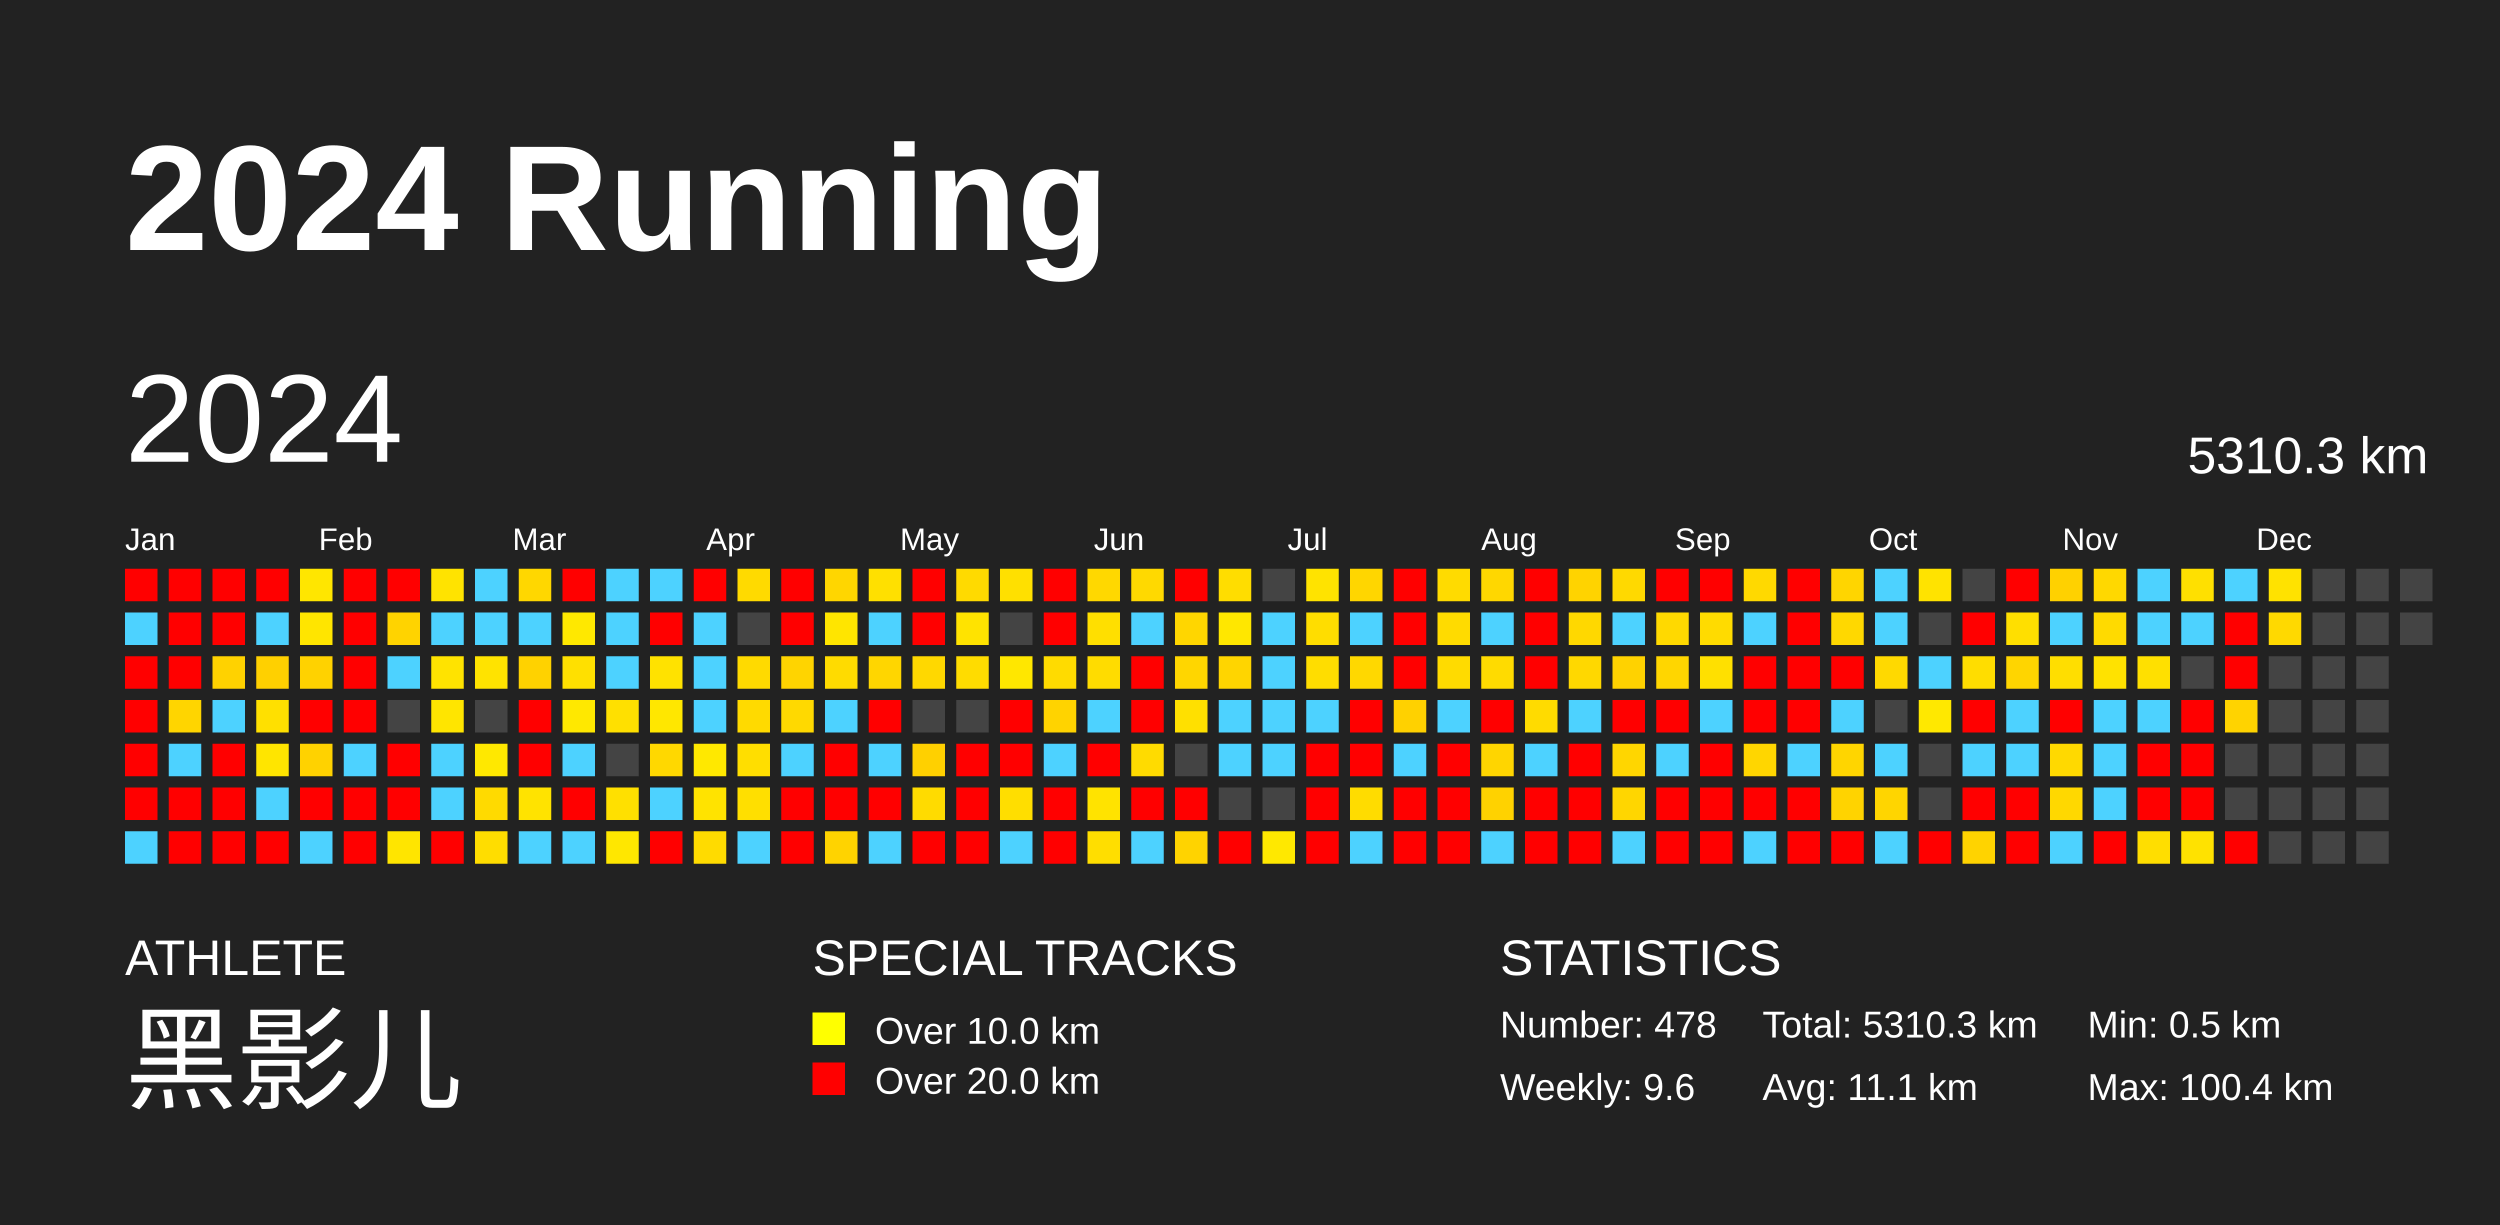
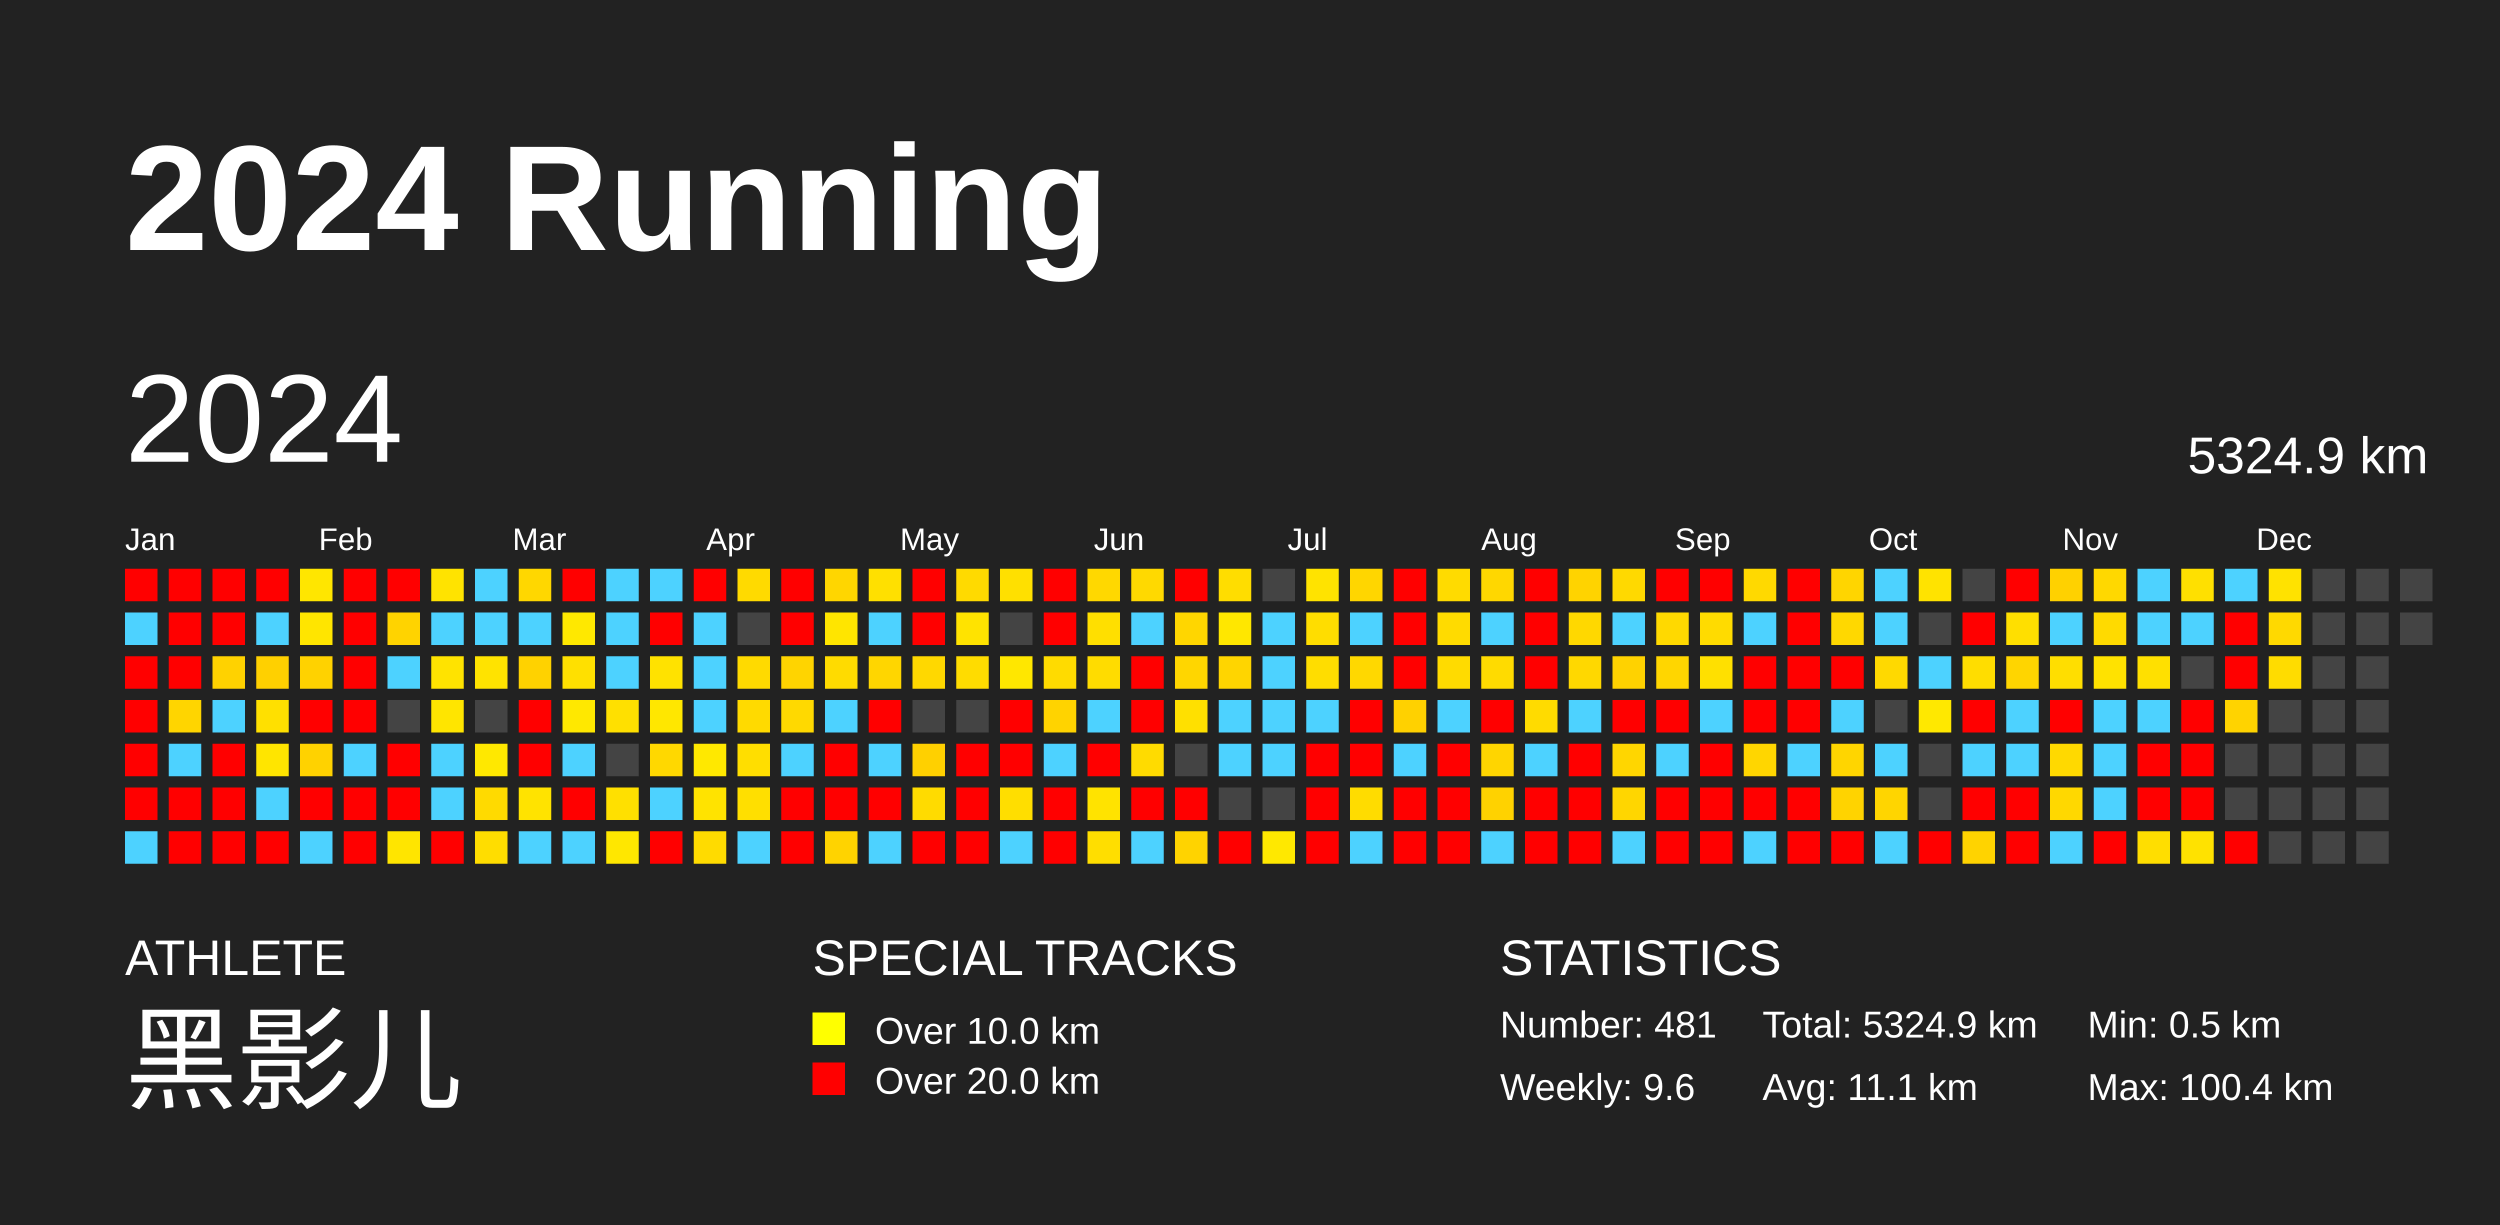
<svg xmlns="http://www.w3.org/2000/svg" baseProfile="full" height="98mm" version="1.1" viewBox="0,0,200,98" width="200mm">
  <defs />
  <rect fill="#222222" height="98" width="200" x="0" y="0" />
  <text fill="#FFFFFF" style="font-size:12px; font-family:Arial; font-weight:bold;" x="10" y="20">2024 Running</text>
  <text fill="#FFFFFF" style="font-size:4px; font-family:Arial" x="10" y="78">ATHLETE</text>
  <text fill="#FFFFFF" style="font-size:9px; font-family:Arial" x="10" y="88">黑影儿</text>
  <text fill="#FFFFFF" style="font-size:4px; font-family:Arial" x="65" y="78">SPECIAL TRACKS</text>
  <rect fill="yellow" height="2.6" width="2.6" x="65" y="81" />
  <text fill="#FFFFFF" style="font-size:3px; font-family:Arial" x="70" y="83.5">Over 10.0 km</text>
  <rect fill="red" height="2.6" width="2.6" x="65" y="85" />
  <text fill="#FFFFFF" style="font-size:3px; font-family:Arial" x="70" y="87.5">Over 20.0 km</text>
  <text fill="#FFFFFF" style="font-size:4px; font-family:Arial" x="120" y="78">STATISTICS</text>
-   <text fill="#FFFFFF" style="font-size:3px; font-family:Arial" x="120" y="83">Number: 478</text>
+   <text fill="#FFFFFF" style="font-size:3px; font-family:Arial" x="120" y="83">Number: 481</text>
  <text fill="#FFFFFF" style="font-size:3px; font-family:Arial" x="120" y="88">Weekly: 9.6</text>
-   <text fill="#FFFFFF" style="font-size:3px; font-family:Arial" x="141" y="83">Total: 5310.3 km</text>
+   <text fill="#FFFFFF" style="font-size:3px; font-family:Arial" x="141" y="83">Total: 5324.9 km</text>
  <text fill="#FFFFFF" style="font-size:3px; font-family:Arial" x="141" y="88">Avg: 11.1 km</text>
  <text fill="#FFFFFF" style="font-size:3px; font-family:Arial" x="167" y="83">Min: 0.5 km</text>
  <text fill="#FFFFFF" style="font-size:3px; font-family:Arial" x="167" y="88">Max: 100.4 km</text>
  <text dominant-baseline="hanging" fill="#FFFFFF" style="font-size:10.0px; font-family:Arial;" x="10" y="30">2024</text>
-   <text dominant-baseline="hanging" fill="#FFFFFF" style="font-size:4.125px; font-family:Arial;" x="175" y="35">5310.3 km</text>
+   <text dominant-baseline="hanging" fill="#FFFFFF" style="font-size:4.125px; font-family:Arial;" x="175" y="35">5324.9 km</text>
  <text fill="#FFFFFF" style="font-size:2.5px; font-family:Arial" x="10.0" y="44">Jan</text>
  <text fill="#FFFFFF" style="font-size:2.5px; font-family:Arial" x="25.5" y="44">Feb</text>
  <text fill="#FFFFFF" style="font-size:2.5px; font-family:Arial" x="41.0" y="44">Mar</text>
  <text fill="#FFFFFF" style="font-size:2.5px; font-family:Arial" x="56.5" y="44">Apr</text>
  <text fill="#FFFFFF" style="font-size:2.5px; font-family:Arial" x="72.0" y="44">May</text>
  <text fill="#FFFFFF" style="font-size:2.5px; font-family:Arial" x="87.5" y="44">Jun</text>
  <text fill="#FFFFFF" style="font-size:2.5px; font-family:Arial" x="103.0" y="44">Jul</text>
  <text fill="#FFFFFF" style="font-size:2.5px; font-family:Arial" x="118.5" y="44">Aug</text>
  <text fill="#FFFFFF" style="font-size:2.5px; font-family:Arial" x="134.0" y="44">Sep</text>
  <text fill="#FFFFFF" style="font-size:2.5px; font-family:Arial" x="149.5" y="44">Oct</text>
  <text fill="#FFFFFF" style="font-size:2.5px; font-family:Arial" x="165.0" y="44">Nov</text>
  <text fill="#FFFFFF" style="font-size:2.5px; font-family:Arial" x="180.5" y="44">Dec</text>
  <rect fill="red" height="2.6" width="2.6" x="10.0" y="45.5" />
  <rect fill="#4dd2ff" height="2.6" width="2.6" x="10.0" y="49.0" />
  <rect fill="red" height="2.6" width="2.6" x="10.0" y="52.5" />
  <rect fill="red" height="2.6" width="2.6" x="10.0" y="56.0" />
  <rect fill="red" height="2.6" width="2.6" x="10.0" y="59.5" />
  <rect fill="red" height="2.6" width="2.6" x="10.0" y="63.0" />
  <rect fill="#4dd2ff" height="2.6" width="2.6" x="10.0" y="66.5" />
  <rect fill="red" height="2.6" width="2.6" x="13.5" y="45.5" />
  <rect fill="red" height="2.6" width="2.6" x="13.5" y="49.0" />
  <rect fill="red" height="2.6" width="2.6" x="13.5" y="52.5" />
  <rect fill="#ffd500" height="2.6" width="2.6" x="13.5" y="56.0" />
  <rect fill="#4dd2ff" height="2.6" width="2.6" x="13.5" y="59.5" />
  <rect fill="red" height="2.6" width="2.6" x="13.5" y="63.0" />
  <rect fill="red" height="2.6" width="2.6" x="13.5" y="66.5" />
  <rect fill="red" height="2.6" width="2.6" x="17.0" y="45.5" />
  <rect fill="red" height="2.6" width="2.6" x="17.0" y="49.0" />
  <rect fill="#ffd200" height="2.6" width="2.6" x="17.0" y="52.5" />
  <rect fill="#4dd2ff" height="2.6" width="2.6" x="17.0" y="56.0" />
  <rect fill="red" height="2.6" width="2.6" x="17.0" y="59.5" />
  <rect fill="red" height="2.6" width="2.6" x="17.0" y="63.0" />
  <rect fill="red" height="2.6" width="2.6" x="17.0" y="66.5" />
  <rect fill="red" height="2.6" width="2.6" x="20.5" y="45.5" />
  <rect fill="#4dd2ff" height="2.6" width="2.6" x="20.5" y="49.0" />
  <rect fill="#ffd000" height="2.6" width="2.6" x="20.5" y="52.5" />
  <rect fill="#ffe000" height="2.6" width="2.6" x="20.5" y="56.0" />
  <rect fill="#ffe500" height="2.6" width="2.6" x="20.5" y="59.5" />
  <rect fill="#4dd2ff" height="2.6" width="2.6" x="20.5" y="63.0" />
  <rect fill="red" height="2.6" width="2.6" x="20.5" y="66.5" />
  <rect fill="#ffe600" height="2.6" width="2.6" x="24.0" y="45.5" />
  <rect fill="#ffe500" height="2.6" width="2.6" x="24.0" y="49.0" />
  <rect fill="#ffd200" height="2.6" width="2.6" x="24.0" y="52.5" />
  <rect fill="red" height="2.6" width="2.6" x="24.0" y="56.0" />
  <rect fill="#ffd200" height="2.6" width="2.6" x="24.0" y="59.5" />
  <rect fill="red" height="2.6" width="2.6" x="24.0" y="63.0" />
  <rect fill="#4dd2ff" height="2.6" width="2.6" x="24.0" y="66.5" />
  <rect fill="red" height="2.6" width="2.6" x="27.5" y="45.5" />
  <rect fill="red" height="2.6" width="2.6" x="27.5" y="49.0" />
  <rect fill="red" height="2.6" width="2.6" x="27.5" y="52.5" />
  <rect fill="red" height="2.6" width="2.6" x="27.5" y="56.0" />
  <rect fill="#4dd2ff" height="2.6" width="2.6" x="27.5" y="59.5" />
  <rect fill="red" height="2.6" width="2.6" x="27.5" y="63.0" />
  <rect fill="red" height="2.6" width="2.6" x="27.5" y="66.5" />
  <rect fill="red" height="2.6" width="2.6" x="31.0" y="45.5" />
  <rect fill="#ffd300" height="2.6" width="2.6" x="31.0" y="49.0" />
  <rect fill="#4dd2ff" height="2.6" width="2.6" x="31.0" y="52.5" />
  <rect fill="#444444" height="2.6" width="2.6" x="31.0" y="56.0" />
  <rect fill="red" height="2.6" width="2.6" x="31.0" y="59.5" />
  <rect fill="red" height="2.6" width="2.6" x="31.0" y="63.0" />
  <rect fill="#ffe500" height="2.6" width="2.6" x="31.0" y="66.5" />
  <rect fill="#ffe300" height="2.6" width="2.6" x="34.5" y="45.5" />
  <rect fill="#4dd2ff" height="2.6" width="2.6" x="34.5" y="49.0" />
  <rect fill="#ffe300" height="2.6" width="2.6" x="34.5" y="52.5" />
  <rect fill="#ffe500" height="2.6" width="2.6" x="34.5" y="56.0" />
  <rect fill="#4dd2ff" height="2.6" width="2.6" x="34.5" y="59.5" />
  <rect fill="#4dd2ff" height="2.6" width="2.6" x="34.5" y="63.0" />
  <rect fill="red" height="2.6" width="2.6" x="34.5" y="66.5" />
  <rect fill="#4dd2ff" height="2.6" width="2.6" x="38.0" y="45.5" />
  <rect fill="#4dd2ff" height="2.6" width="2.6" x="38.0" y="49.0" />
  <rect fill="#ffe300" height="2.6" width="2.6" x="38.0" y="52.5" />
  <rect fill="#444444" height="2.6" width="2.6" x="38.0" y="56.0" />
  <rect fill="#ffe800" height="2.6" width="2.6" x="38.0" y="59.5" />
  <rect fill="#ffda00" height="2.6" width="2.6" x="38.0" y="63.0" />
  <rect fill="#ffdd00" height="2.6" width="2.6" x="38.0" y="66.5" />
  <rect fill="#ffd700" height="2.6" width="2.6" x="41.5" y="45.5" />
  <rect fill="#4dd2ff" height="2.6" width="2.6" x="41.5" y="49.0" />
  <rect fill="#ffd200" height="2.6" width="2.6" x="41.5" y="52.5" />
  <rect fill="red" height="2.6" width="2.6" x="41.5" y="56.0" />
  <rect fill="red" height="2.6" width="2.6" x="41.5" y="59.5" />
  <rect fill="#ffe300" height="2.6" width="2.6" x="41.5" y="63.0" />
  <rect fill="#4dd2ff" height="2.6" width="2.6" x="41.5" y="66.5" />
  <rect fill="red" height="2.6" width="2.6" x="45.0" y="45.5" />
  <rect fill="#ffe800" height="2.6" width="2.6" x="45.0" y="49.0" />
  <rect fill="#ffe000" height="2.6" width="2.6" x="45.0" y="52.5" />
  <rect fill="#ffe800" height="2.6" width="2.6" x="45.0" y="56.0" />
  <rect fill="#4dd2ff" height="2.6" width="2.6" x="45.0" y="59.5" />
  <rect fill="red" height="2.6" width="2.6" x="45.0" y="63.0" />
  <rect fill="#4dd2ff" height="2.6" width="2.6" x="45.0" y="66.5" />
  <rect fill="#4dd2ff" height="2.6" width="2.6" x="48.5" y="45.5" />
  <rect fill="#4dd2ff" height="2.6" width="2.6" x="48.5" y="49.0" />
  <rect fill="#4dd2ff" height="2.6" width="2.6" x="48.5" y="52.5" />
  <rect fill="#ffe000" height="2.6" width="2.6" x="48.5" y="56.0" />
  <rect fill="#444444" height="2.6" width="2.6" x="48.5" y="59.5" />
  <rect fill="#ffe000" height="2.6" width="2.6" x="48.5" y="63.0" />
  <rect fill="#ffe700" height="2.6" width="2.6" x="48.5" y="66.5" />
  <rect fill="#4dd2ff" height="2.6" width="2.6" x="52.0" y="45.5" />
  <rect fill="red" height="2.6" width="2.6" x="52.0" y="49.0" />
  <rect fill="#ffe200" height="2.6" width="2.6" x="52.0" y="52.5" />
  <rect fill="#ffe700" height="2.6" width="2.6" x="52.0" y="56.0" />
  <rect fill="#ffd800" height="2.6" width="2.6" x="52.0" y="59.5" />
  <rect fill="#4dd2ff" height="2.6" width="2.6" x="52.0" y="63.0" />
  <rect fill="red" height="2.6" width="2.6" x="52.0" y="66.5" />
  <rect fill="red" height="2.6" width="2.6" x="55.5" y="45.5" />
  <rect fill="#4dd2ff" height="2.6" width="2.6" x="55.5" y="49.0" />
  <rect fill="#4dd2ff" height="2.6" width="2.6" x="55.5" y="52.5" />
  <rect fill="#4dd2ff" height="2.6" width="2.6" x="55.5" y="56.0" />
  <rect fill="#ffe800" height="2.6" width="2.6" x="55.5" y="59.5" />
  <rect fill="#ffe300" height="2.6" width="2.6" x="55.5" y="63.0" />
  <rect fill="#ffdb00" height="2.6" width="2.6" x="55.5" y="66.5" />
  <rect fill="#ffda00" height="2.6" width="2.6" x="59.0" y="45.5" />
  <rect fill="#444444" height="2.6" width="2.6" x="59.0" y="49.0" />
  <rect fill="#ffda00" height="2.6" width="2.6" x="59.0" y="52.5" />
  <rect fill="#ffda00" height="2.6" width="2.6" x="59.0" y="56.0" />
  <rect fill="#ffde00" height="2.6" width="2.6" x="59.0" y="59.5" />
  <rect fill="#ffdf00" height="2.6" width="2.6" x="59.0" y="63.0" />
  <rect fill="#4dd2ff" height="2.6" width="2.6" x="59.0" y="66.5" />
  <rect fill="red" height="2.6" width="2.6" x="62.5" y="45.5" />
  <rect fill="red" height="2.6" width="2.6" x="62.5" y="49.0" />
  <rect fill="#ffd400" height="2.6" width="2.6" x="62.5" y="52.5" />
  <rect fill="#ffd900" height="2.6" width="2.6" x="62.5" y="56.0" />
  <rect fill="#4dd2ff" height="2.6" width="2.6" x="62.5" y="59.5" />
  <rect fill="red" height="2.6" width="2.6" x="62.5" y="63.0" />
  <rect fill="red" height="2.6" width="2.6" x="62.5" y="66.5" />
  <rect fill="#ffd600" height="2.6" width="2.6" x="66.0" y="45.5" />
  <rect fill="#ffe500" height="2.6" width="2.6" x="66.0" y="49.0" />
  <rect fill="#ffdb00" height="2.6" width="2.6" x="66.0" y="52.5" />
  <rect fill="#4dd2ff" height="2.6" width="2.6" x="66.0" y="56.0" />
  <rect fill="red" height="2.6" width="2.6" x="66.0" y="59.5" />
  <rect fill="red" height="2.6" width="2.6" x="66.0" y="63.0" />
  <rect fill="#ffd300" height="2.6" width="2.6" x="66.0" y="66.5" />
  <rect fill="#ffe000" height="2.6" width="2.6" x="69.5" y="45.5" />
  <rect fill="#4dd2ff" height="2.6" width="2.6" x="69.5" y="49.0" />
  <rect fill="#ffd600" height="2.6" width="2.6" x="69.5" y="52.5" />
  <rect fill="red" height="2.6" width="2.6" x="69.5" y="56.0" />
  <rect fill="#4dd2ff" height="2.6" width="2.6" x="69.5" y="59.5" />
  <rect fill="red" height="2.6" width="2.6" x="69.5" y="63.0" />
  <rect fill="#4dd2ff" height="2.6" width="2.6" x="69.5" y="66.5" />
  <rect fill="red" height="2.6" width="2.6" x="73.0" y="45.5" />
  <rect fill="red" height="2.6" width="2.6" x="73.0" y="49.0" />
  <rect fill="#ffd800" height="2.6" width="2.6" x="73.0" y="52.5" />
  <rect fill="#444444" height="2.6" width="2.6" x="73.0" y="56.0" />
  <rect fill="#ffd000" height="2.6" width="2.6" x="73.0" y="59.5" />
  <rect fill="#ffdb00" height="2.6" width="2.6" x="73.0" y="63.0" />
  <rect fill="red" height="2.6" width="2.6" x="73.0" y="66.5" />
  <rect fill="#ffda00" height="2.6" width="2.6" x="76.5" y="45.5" />
  <rect fill="#ffe300" height="2.6" width="2.6" x="76.5" y="49.0" />
  <rect fill="#ffdc00" height="2.6" width="2.6" x="76.5" y="52.5" />
  <rect fill="#444444" height="2.6" width="2.6" x="76.5" y="56.0" />
  <rect fill="red" height="2.6" width="2.6" x="76.5" y="59.5" />
  <rect fill="red" height="2.6" width="2.6" x="76.5" y="63.0" />
  <rect fill="red" height="2.6" width="2.6" x="76.5" y="66.5" />
  <rect fill="#ffe000" height="2.6" width="2.6" x="80.0" y="45.5" />
  <rect fill="#444444" height="2.6" width="2.6" x="80.0" y="49.0" />
  <rect fill="#ffe700" height="2.6" width="2.6" x="80.0" y="52.5" />
  <rect fill="red" height="2.6" width="2.6" x="80.0" y="56.0" />
  <rect fill="red" height="2.6" width="2.6" x="80.0" y="59.5" />
  <rect fill="#ffde00" height="2.6" width="2.6" x="80.0" y="63.0" />
  <rect fill="#4dd2ff" height="2.6" width="2.6" x="80.0" y="66.5" />
  <rect fill="red" height="2.6" width="2.6" x="83.5" y="45.5" />
  <rect fill="red" height="2.6" width="2.6" x="83.5" y="49.0" />
  <rect fill="#ffdb00" height="2.6" width="2.6" x="83.5" y="52.5" />
  <rect fill="#ffd300" height="2.6" width="2.6" x="83.5" y="56.0" />
  <rect fill="#4dd2ff" height="2.6" width="2.6" x="83.5" y="59.5" />
  <rect fill="red" height="2.6" width="2.6" x="83.5" y="63.0" />
  <rect fill="red" height="2.6" width="2.6" x="83.5" y="66.5" />
  <rect fill="#ffd800" height="2.6" width="2.6" x="87.0" y="45.5" />
  <rect fill="#ffdf00" height="2.6" width="2.6" x="87.0" y="49.0" />
  <rect fill="#ffdc00" height="2.6" width="2.6" x="87.0" y="52.5" />
  <rect fill="#4dd2ff" height="2.6" width="2.6" x="87.0" y="56.0" />
  <rect fill="red" height="2.6" width="2.6" x="87.0" y="59.5" />
  <rect fill="#ffe300" height="2.6" width="2.6" x="87.0" y="63.0" />
  <rect fill="#ffde00" height="2.6" width="2.6" x="87.0" y="66.5" />
  <rect fill="#ffd900" height="2.6" width="2.6" x="90.5" y="45.5" />
  <rect fill="#4dd2ff" height="2.6" width="2.6" x="90.5" y="49.0" />
  <rect fill="red" height="2.6" width="2.6" x="90.5" y="52.5" />
  <rect fill="red" height="2.6" width="2.6" x="90.5" y="56.0" />
  <rect fill="#ffdb00" height="2.6" width="2.6" x="90.5" y="59.5" />
  <rect fill="red" height="2.6" width="2.6" x="90.5" y="63.0" />
  <rect fill="#4dd2ff" height="2.6" width="2.6" x="90.5" y="66.5" />
  <rect fill="red" height="2.6" width="2.6" x="94.0" y="45.5" />
  <rect fill="#ffd600" height="2.6" width="2.6" x="94.0" y="49.0" />
  <rect fill="#ffd600" height="2.6" width="2.6" x="94.0" y="52.5" />
  <rect fill="#ffe000" height="2.6" width="2.6" x="94.0" y="56.0" />
  <rect fill="#444444" height="2.6" width="2.6" x="94.0" y="59.5" />
  <rect fill="red" height="2.6" width="2.6" x="94.0" y="63.0" />
  <rect fill="#ffd300" height="2.6" width="2.6" x="94.0" y="66.5" />
  <rect fill="#ffdd00" height="2.6" width="2.6" x="97.5" y="45.5" />
  <rect fill="#ffe700" height="2.6" width="2.6" x="97.5" y="49.0" />
  <rect fill="#ffd500" height="2.6" width="2.6" x="97.5" y="52.5" />
  <rect fill="#4dd2ff" height="2.6" width="2.6" x="97.5" y="56.0" />
  <rect fill="#4dd2ff" height="2.6" width="2.6" x="97.5" y="59.5" />
  <rect fill="#444444" height="2.6" width="2.6" x="97.5" y="63.0" />
  <rect fill="red" height="2.6" width="2.6" x="97.5" y="66.5" />
  <rect fill="#444444" height="2.6" width="2.6" x="101.0" y="45.5" />
  <rect fill="#4dd2ff" height="2.6" width="2.6" x="101.0" y="49.0" />
  <rect fill="#4dd2ff" height="2.6" width="2.6" x="101.0" y="52.5" />
  <rect fill="#4dd2ff" height="2.6" width="2.6" x="101.0" y="56.0" />
  <rect fill="#4dd2ff" height="2.6" width="2.6" x="101.0" y="59.5" />
  <rect fill="#444444" height="2.6" width="2.6" x="101.0" y="63.0" />
  <rect fill="#ffe800" height="2.6" width="2.6" x="101.0" y="66.5" />
  <rect fill="#ffe300" height="2.6" width="2.6" x="104.5" y="45.5" />
  <rect fill="#ffdd00" height="2.6" width="2.6" x="104.5" y="49.0" />
  <rect fill="#ffdd00" height="2.6" width="2.6" x="104.5" y="52.5" />
  <rect fill="#4dd2ff" height="2.6" width="2.6" x="104.5" y="56.0" />
  <rect fill="red" height="2.6" width="2.6" x="104.5" y="59.5" />
  <rect fill="red" height="2.6" width="2.6" x="104.5" y="63.0" />
  <rect fill="red" height="2.6" width="2.6" x="104.5" y="66.5" />
  <rect fill="#ffd600" height="2.6" width="2.6" x="108.0" y="45.5" />
  <rect fill="#4dd2ff" height="2.6" width="2.6" x="108.0" y="49.0" />
  <rect fill="#ffd800" height="2.6" width="2.6" x="108.0" y="52.5" />
  <rect fill="red" height="2.6" width="2.6" x="108.0" y="56.0" />
  <rect fill="red" height="2.6" width="2.6" x="108.0" y="59.5" />
  <rect fill="#ffdc00" height="2.6" width="2.6" x="108.0" y="63.0" />
  <rect fill="#4dd2ff" height="2.6" width="2.6" x="108.0" y="66.5" />
  <rect fill="red" height="2.6" width="2.6" x="111.5" y="45.5" />
  <rect fill="red" height="2.6" width="2.6" x="111.5" y="49.0" />
  <rect fill="red" height="2.6" width="2.6" x="111.5" y="52.5" />
  <rect fill="#ffd100" height="2.6" width="2.6" x="111.5" y="56.0" />
  <rect fill="#4dd2ff" height="2.6" width="2.6" x="111.5" y="59.5" />
  <rect fill="red" height="2.6" width="2.6" x="111.5" y="63.0" />
  <rect fill="red" height="2.6" width="2.6" x="111.5" y="66.5" />
  <rect fill="#ffdb00" height="2.6" width="2.6" x="115.0" y="45.5" />
  <rect fill="#ffdb00" height="2.6" width="2.6" x="115.0" y="49.0" />
  <rect fill="#ffdb00" height="2.6" width="2.6" x="115.0" y="52.5" />
  <rect fill="#4dd2ff" height="2.6" width="2.6" x="115.0" y="56.0" />
  <rect fill="red" height="2.6" width="2.6" x="115.0" y="59.5" />
  <rect fill="red" height="2.6" width="2.6" x="115.0" y="63.0" />
  <rect fill="red" height="2.6" width="2.6" x="115.0" y="66.5" />
  <rect fill="#ffd700" height="2.6" width="2.6" x="118.5" y="45.5" />
  <rect fill="#4dd2ff" height="2.6" width="2.6" x="118.5" y="49.0" />
  <rect fill="#ffdb00" height="2.6" width="2.6" x="118.5" y="52.5" />
  <rect fill="red" height="2.6" width="2.6" x="118.5" y="56.0" />
  <rect fill="#ffd500" height="2.6" width="2.6" x="118.5" y="59.5" />
  <rect fill="#ffd200" height="2.6" width="2.6" x="118.5" y="63.0" />
  <rect fill="#4dd2ff" height="2.6" width="2.6" x="118.5" y="66.5" />
  <rect fill="red" height="2.6" width="2.6" x="122.0" y="45.5" />
  <rect fill="red" height="2.6" width="2.6" x="122.0" y="49.0" />
  <rect fill="red" height="2.6" width="2.6" x="122.0" y="52.5" />
  <rect fill="#ffdb00" height="2.6" width="2.6" x="122.0" y="56.0" />
  <rect fill="#4dd2ff" height="2.6" width="2.6" x="122.0" y="59.5" />
  <rect fill="red" height="2.6" width="2.6" x="122.0" y="63.0" />
  <rect fill="red" height="2.6" width="2.6" x="122.0" y="66.5" />
  <rect fill="#ffd300" height="2.6" width="2.6" x="125.5" y="45.5" />
  <rect fill="#ffd800" height="2.6" width="2.6" x="125.5" y="49.0" />
  <rect fill="#ffd800" height="2.6" width="2.6" x="125.5" y="52.5" />
  <rect fill="#4dd2ff" height="2.6" width="2.6" x="125.5" y="56.0" />
  <rect fill="red" height="2.6" width="2.6" x="125.5" y="59.5" />
  <rect fill="red" height="2.6" width="2.6" x="125.5" y="63.0" />
  <rect fill="red" height="2.6" width="2.6" x="125.5" y="66.5" />
  <rect fill="#ffd900" height="2.6" width="2.6" x="129.0" y="45.5" />
  <rect fill="#4dd2ff" height="2.6" width="2.6" x="129.0" y="49.0" />
  <rect fill="#ffd200" height="2.6" width="2.6" x="129.0" y="52.5" />
  <rect fill="red" height="2.6" width="2.6" x="129.0" y="56.0" />
  <rect fill="#ffd600" height="2.6" width="2.6" x="129.0" y="59.5" />
  <rect fill="#ffd600" height="2.6" width="2.6" x="129.0" y="63.0" />
  <rect fill="#4dd2ff" height="2.6" width="2.6" x="129.0" y="66.5" />
  <rect fill="red" height="2.6" width="2.6" x="132.5" y="45.5" />
  <rect fill="#ffd900" height="2.6" width="2.6" x="132.5" y="49.0" />
  <rect fill="#ffd600" height="2.6" width="2.6" x="132.5" y="52.5" />
  <rect fill="red" height="2.6" width="2.6" x="132.5" y="56.0" />
  <rect fill="#4dd2ff" height="2.6" width="2.6" x="132.5" y="59.5" />
  <rect fill="red" height="2.6" width="2.6" x="132.5" y="63.0" />
  <rect fill="red" height="2.6" width="2.6" x="132.5" y="66.5" />
  <rect fill="red" height="2.6" width="2.6" x="136.0" y="45.5" />
  <rect fill="#ffdb00" height="2.6" width="2.6" x="136.0" y="49.0" />
  <rect fill="#ffe000" height="2.6" width="2.6" x="136.0" y="52.5" />
  <rect fill="#4dd2ff" height="2.6" width="2.6" x="136.0" y="56.0" />
  <rect fill="red" height="2.6" width="2.6" x="136.0" y="59.5" />
  <rect fill="red" height="2.6" width="2.6" x="136.0" y="63.0" />
  <rect fill="red" height="2.6" width="2.6" x="136.0" y="66.5" />
  <rect fill="#ffd900" height="2.6" width="2.6" x="139.5" y="45.5" />
  <rect fill="#4dd2ff" height="2.6" width="2.6" x="139.5" y="49.0" />
  <rect fill="red" height="2.6" width="2.6" x="139.5" y="52.5" />
  <rect fill="red" height="2.6" width="2.6" x="139.5" y="56.0" />
  <rect fill="#ffd600" height="2.6" width="2.6" x="139.5" y="59.5" />
  <rect fill="red" height="2.6" width="2.6" x="139.5" y="63.0" />
  <rect fill="#4dd2ff" height="2.6" width="2.6" x="139.5" y="66.5" />
  <rect fill="red" height="2.6" width="2.6" x="143.0" y="45.5" />
  <rect fill="red" height="2.6" width="2.6" x="143.0" y="49.0" />
  <rect fill="red" height="2.6" width="2.6" x="143.0" y="52.5" />
  <rect fill="red" height="2.6" width="2.6" x="143.0" y="56.0" />
  <rect fill="#4dd2ff" height="2.6" width="2.6" x="143.0" y="59.5" />
  <rect fill="red" height="2.6" width="2.6" x="143.0" y="63.0" />
  <rect fill="red" height="2.6" width="2.6" x="143.0" y="66.5" />
  <rect fill="#ffd500" height="2.6" width="2.6" x="146.5" y="45.5" />
  <rect fill="#ffd800" height="2.6" width="2.6" x="146.5" y="49.0" />
  <rect fill="red" height="2.6" width="2.6" x="146.5" y="52.5" />
  <rect fill="#4dd2ff" height="2.6" width="2.6" x="146.5" y="56.0" />
  <rect fill="#ffd500" height="2.6" width="2.6" x="146.5" y="59.5" />
  <rect fill="#ffd300" height="2.6" width="2.6" x="146.5" y="63.0" />
  <rect fill="red" height="2.6" width="2.6" x="146.5" y="66.5" />
  <rect fill="#4dd2ff" height="2.6" width="2.6" x="150.0" y="45.5" />
  <rect fill="#4dd2ff" height="2.6" width="2.6" x="150.0" y="49.0" />
  <rect fill="#ffd900" height="2.6" width="2.6" x="150.0" y="52.5" />
  <rect fill="#444444" height="2.6" width="2.6" x="150.0" y="56.0" />
  <rect fill="#4dd2ff" height="2.6" width="2.6" x="150.0" y="59.5" />
  <rect fill="#ffd500" height="2.6" width="2.6" x="150.0" y="63.0" />
  <rect fill="#4dd2ff" height="2.6" width="2.6" x="150.0" y="66.5" />
  <rect fill="#ffe300" height="2.6" width="2.6" x="153.5" y="45.5" />
  <rect fill="#444444" height="2.6" width="2.6" x="153.5" y="49.0" />
  <rect fill="#4dd2ff" height="2.6" width="2.6" x="153.5" y="52.5" />
  <rect fill="#ffe800" height="2.6" width="2.6" x="153.5" y="56.0" />
  <rect fill="#444444" height="2.6" width="2.6" x="153.5" y="59.5" />
  <rect fill="#444444" height="2.6" width="2.6" x="153.5" y="63.0" />
  <rect fill="red" height="2.6" width="2.6" x="153.5" y="66.5" />
  <rect fill="#444444" height="2.6" width="2.6" x="157.0" y="45.5" />
  <rect fill="red" height="2.6" width="2.6" x="157.0" y="49.0" />
  <rect fill="#ffdd00" height="2.6" width="2.6" x="157.0" y="52.5" />
  <rect fill="red" height="2.6" width="2.6" x="157.0" y="56.0" />
  <rect fill="#4dd2ff" height="2.6" width="2.6" x="157.0" y="59.5" />
  <rect fill="red" height="2.6" width="2.6" x="157.0" y="63.0" />
  <rect fill="#ffd300" height="2.6" width="2.6" x="157.0" y="66.5" />
  <rect fill="red" height="2.6" width="2.6" x="160.5" y="45.5" />
  <rect fill="#ffdf00" height="2.6" width="2.6" x="160.5" y="49.0" />
  <rect fill="#ffd500" height="2.6" width="2.6" x="160.5" y="52.5" />
  <rect fill="#4dd2ff" height="2.6" width="2.6" x="160.5" y="56.0" />
  <rect fill="#4dd2ff" height="2.6" width="2.6" x="160.5" y="59.5" />
  <rect fill="red" height="2.6" width="2.6" x="160.5" y="63.0" />
  <rect fill="red" height="2.6" width="2.6" x="160.5" y="66.5" />
  <rect fill="#ffd100" height="2.6" width="2.6" x="164.0" y="45.5" />
  <rect fill="#4dd2ff" height="2.6" width="2.6" x="164.0" y="49.0" />
  <rect fill="#ffde00" height="2.6" width="2.6" x="164.0" y="52.5" />
  <rect fill="red" height="2.6" width="2.6" x="164.0" y="56.0" />
  <rect fill="#ffd900" height="2.6" width="2.6" x="164.0" y="59.5" />
  <rect fill="#ffd800" height="2.6" width="2.6" x="164.0" y="63.0" />
  <rect fill="#4dd2ff" height="2.6" width="2.6" x="164.0" y="66.5" />
  <rect fill="#ffd800" height="2.6" width="2.6" x="167.5" y="45.5" />
  <rect fill="#ffda00" height="2.6" width="2.6" x="167.5" y="49.0" />
  <rect fill="#ffe200" height="2.6" width="2.6" x="167.5" y="52.5" />
  <rect fill="#4dd2ff" height="2.6" width="2.6" x="167.5" y="56.0" />
  <rect fill="#4dd2ff" height="2.6" width="2.6" x="167.5" y="59.5" />
  <rect fill="#4dd2ff" height="2.6" width="2.6" x="167.5" y="63.0" />
  <rect fill="red" height="2.6" width="2.6" x="167.5" y="66.5" />
  <rect fill="#4dd2ff" height="2.6" width="2.6" x="171.0" y="45.5" />
  <rect fill="#4dd2ff" height="2.6" width="2.6" x="171.0" y="49.0" />
  <rect fill="#ffe000" height="2.6" width="2.6" x="171.0" y="52.5" />
  <rect fill="#4dd2ff" height="2.6" width="2.6" x="171.0" y="56.0" />
  <rect fill="red" height="2.6" width="2.6" x="171.0" y="59.5" />
  <rect fill="red" height="2.6" width="2.6" x="171.0" y="63.0" />
  <rect fill="#ffde00" height="2.6" width="2.6" x="171.0" y="66.5" />
  <rect fill="#ffe000" height="2.6" width="2.6" x="174.5" y="45.5" />
  <rect fill="#4dd2ff" height="2.6" width="2.6" x="174.5" y="49.0" />
  <rect fill="#444444" height="2.6" width="2.6" x="174.5" y="52.5" />
  <rect fill="red" height="2.6" width="2.6" x="174.5" y="56.0" />
  <rect fill="red" height="2.6" width="2.6" x="174.5" y="59.5" />
  <rect fill="red" height="2.6" width="2.6" x="174.5" y="63.0" />
  <rect fill="#ffe200" height="2.6" width="2.6" x="174.5" y="66.5" />
  <rect fill="#4dd2ff" height="2.6" width="2.6" x="178.0" y="45.5" />
  <rect fill="red" height="2.6" width="2.6" x="178.0" y="49.0" />
  <rect fill="red" height="2.6" width="2.6" x="178.0" y="52.5" />
  <rect fill="#ffd300" height="2.6" width="2.6" x="178.0" y="56.0" />
  <rect fill="#444444" height="2.6" width="2.6" x="178.0" y="59.5" />
  <rect fill="#444444" height="2.6" width="2.6" x="178.0" y="63.0" />
  <rect fill="red" height="2.6" width="2.6" x="178.0" y="66.5" />
  <rect fill="#ffe200" height="2.6" width="2.6" x="181.5" y="45.5" />
  <rect fill="#ffd900" height="2.6" width="2.6" x="181.5" y="49.0" />
-   <rect fill="#444444" height="2.6" width="2.6" x="181.5" y="52.5" />
+   <rect fill="#ffdc00" height="2.6" width="2.6" x="181.5" y="52.5" />
  <rect fill="#444444" height="2.6" width="2.6" x="181.5" y="56.0" />
  <rect fill="#444444" height="2.6" width="2.6" x="181.5" y="59.5" />
  <rect fill="#444444" height="2.6" width="2.6" x="181.5" y="63.0" />
  <rect fill="#444444" height="2.6" width="2.6" x="181.5" y="66.5" />
  <rect fill="#444444" height="2.6" width="2.6" x="185.0" y="45.5" />
  <rect fill="#444444" height="2.6" width="2.6" x="185.0" y="49.0" />
  <rect fill="#444444" height="2.6" width="2.6" x="185.0" y="52.5" />
  <rect fill="#444444" height="2.6" width="2.6" x="185.0" y="56.0" />
  <rect fill="#444444" height="2.6" width="2.6" x="185.0" y="59.5" />
  <rect fill="#444444" height="2.6" width="2.6" x="185.0" y="63.0" />
  <rect fill="#444444" height="2.6" width="2.6" x="185.0" y="66.5" />
  <rect fill="#444444" height="2.6" width="2.6" x="188.5" y="45.5" />
  <rect fill="#444444" height="2.6" width="2.6" x="188.5" y="49.0" />
  <rect fill="#444444" height="2.6" width="2.6" x="188.5" y="52.5" />
  <rect fill="#444444" height="2.6" width="2.6" x="188.5" y="56.0" />
  <rect fill="#444444" height="2.6" width="2.6" x="188.5" y="59.5" />
  <rect fill="#444444" height="2.6" width="2.6" x="188.5" y="63.0" />
  <rect fill="#444444" height="2.6" width="2.6" x="188.5" y="66.5" />
  <rect fill="#444444" height="2.6" width="2.6" x="192.0" y="45.5" />
  <rect fill="#444444" height="2.6" width="2.6" x="192.0" y="49.0" />
</svg>
